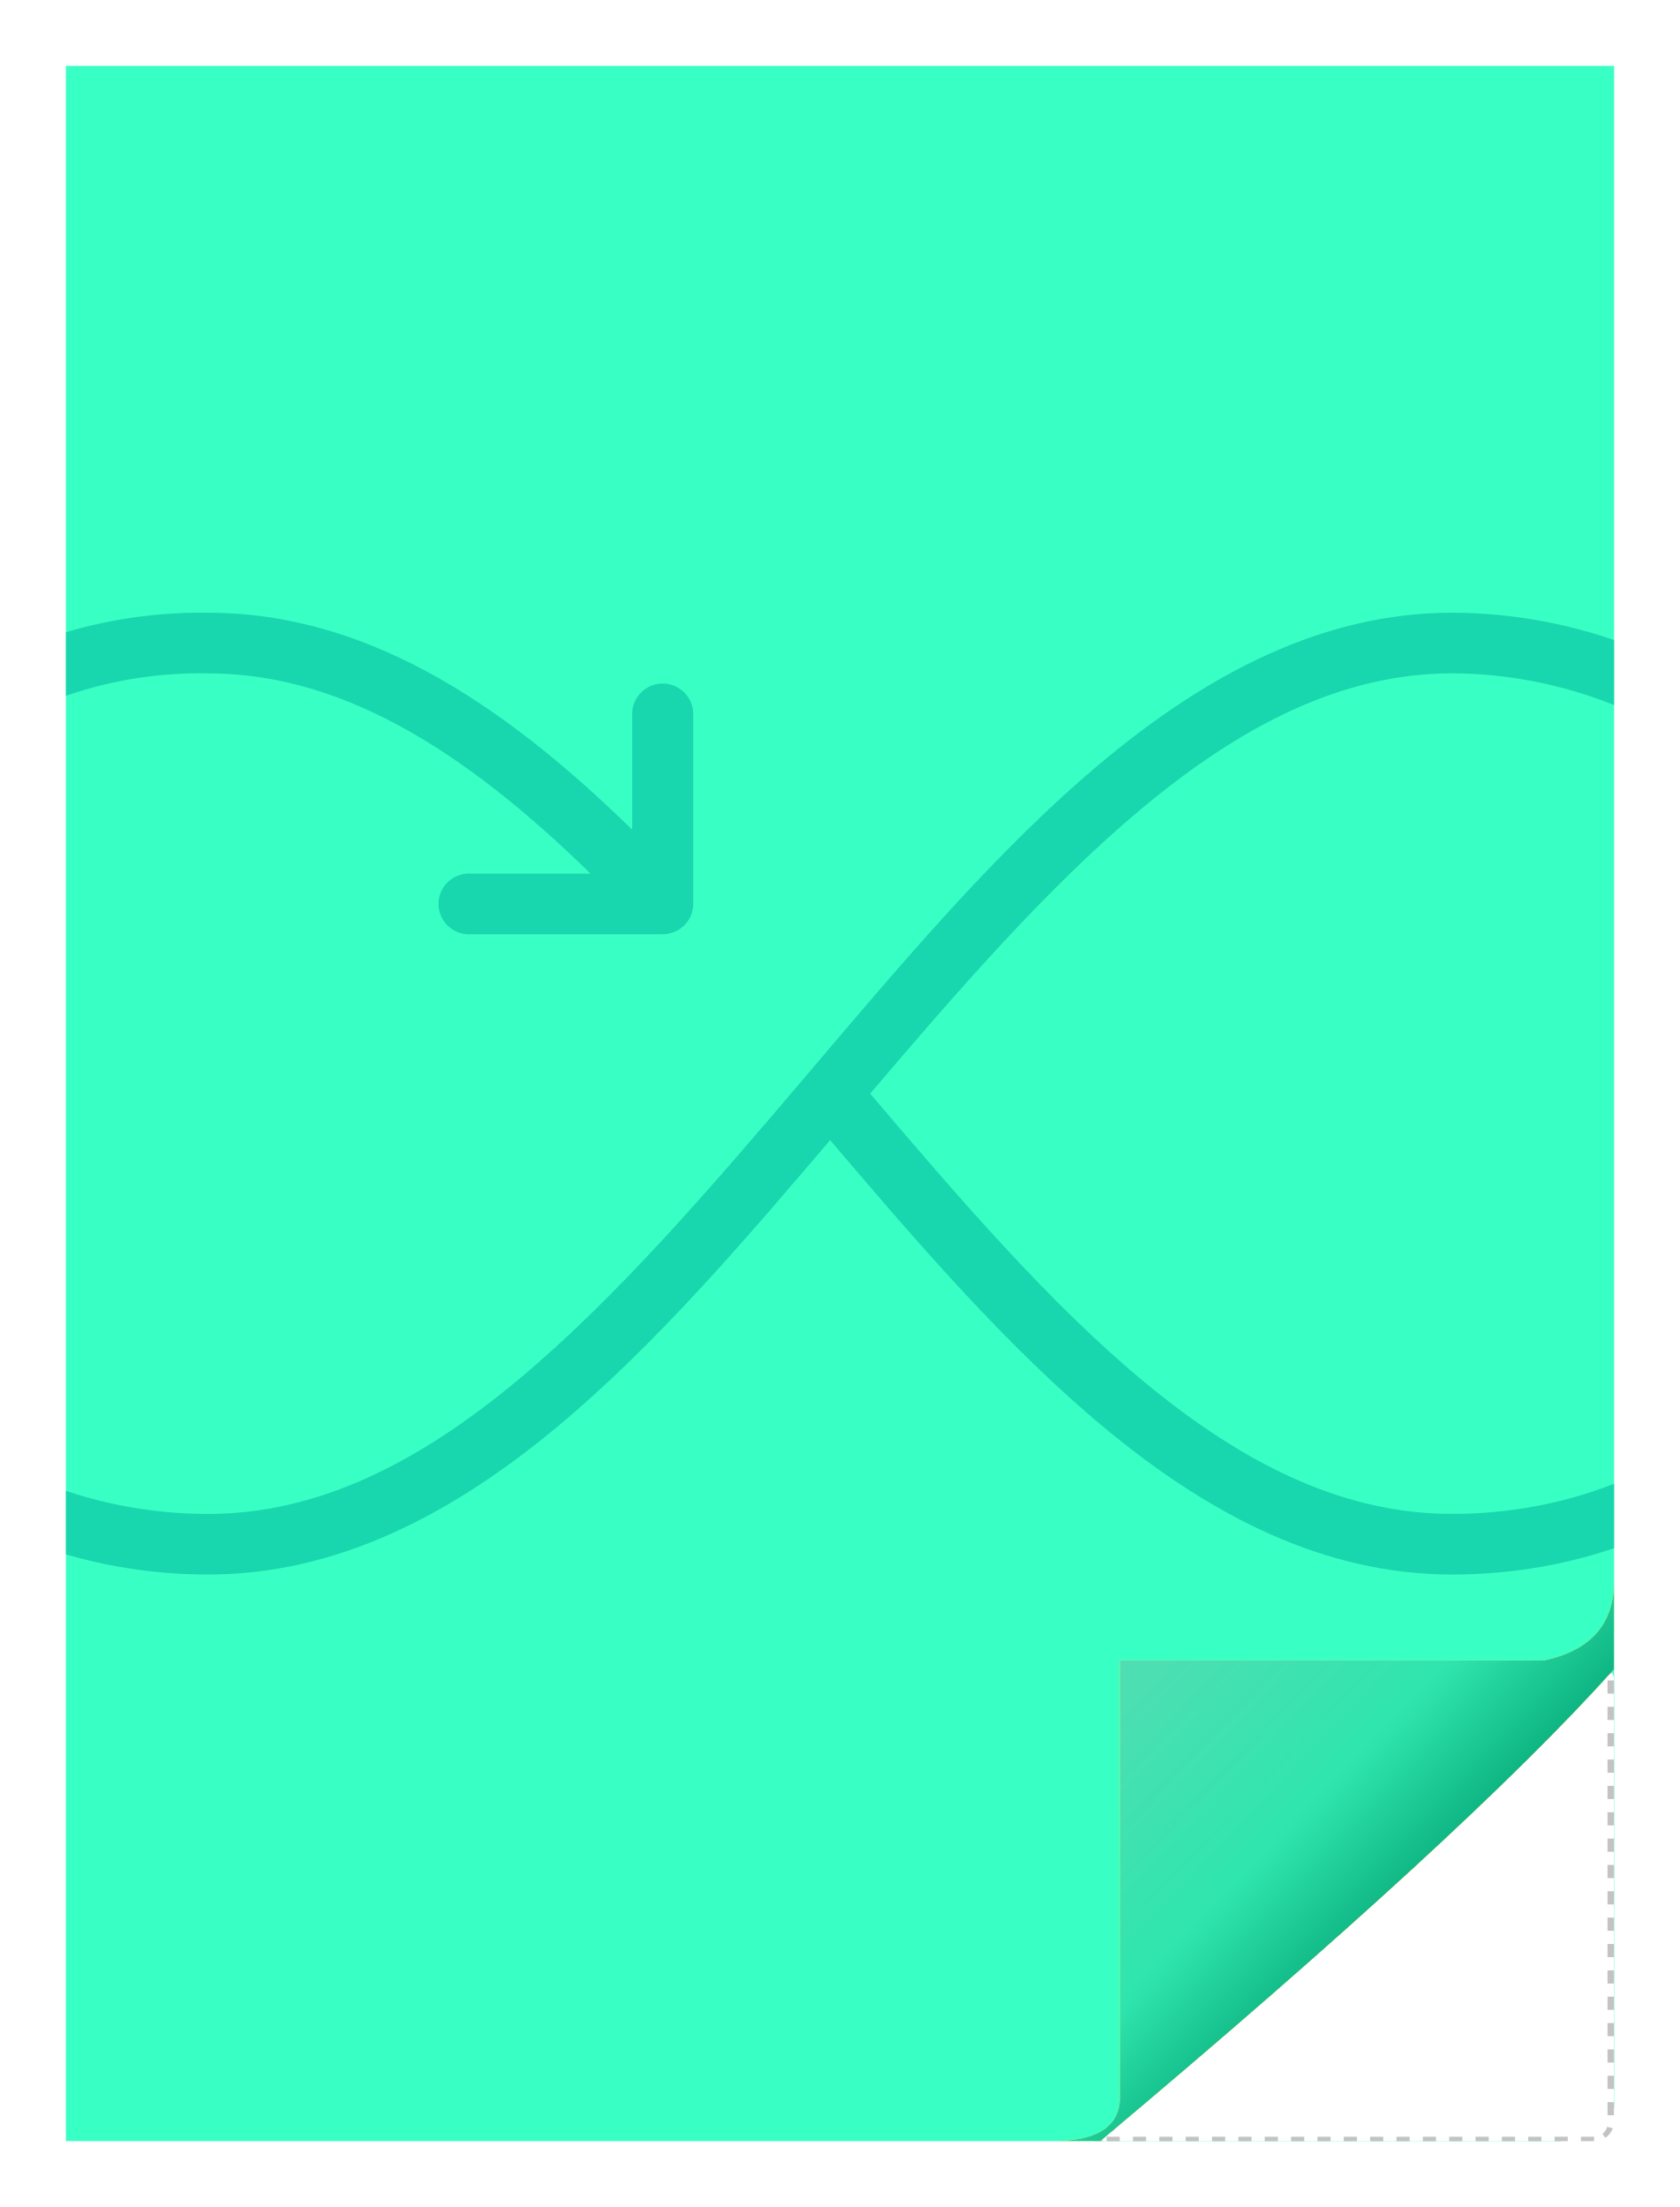
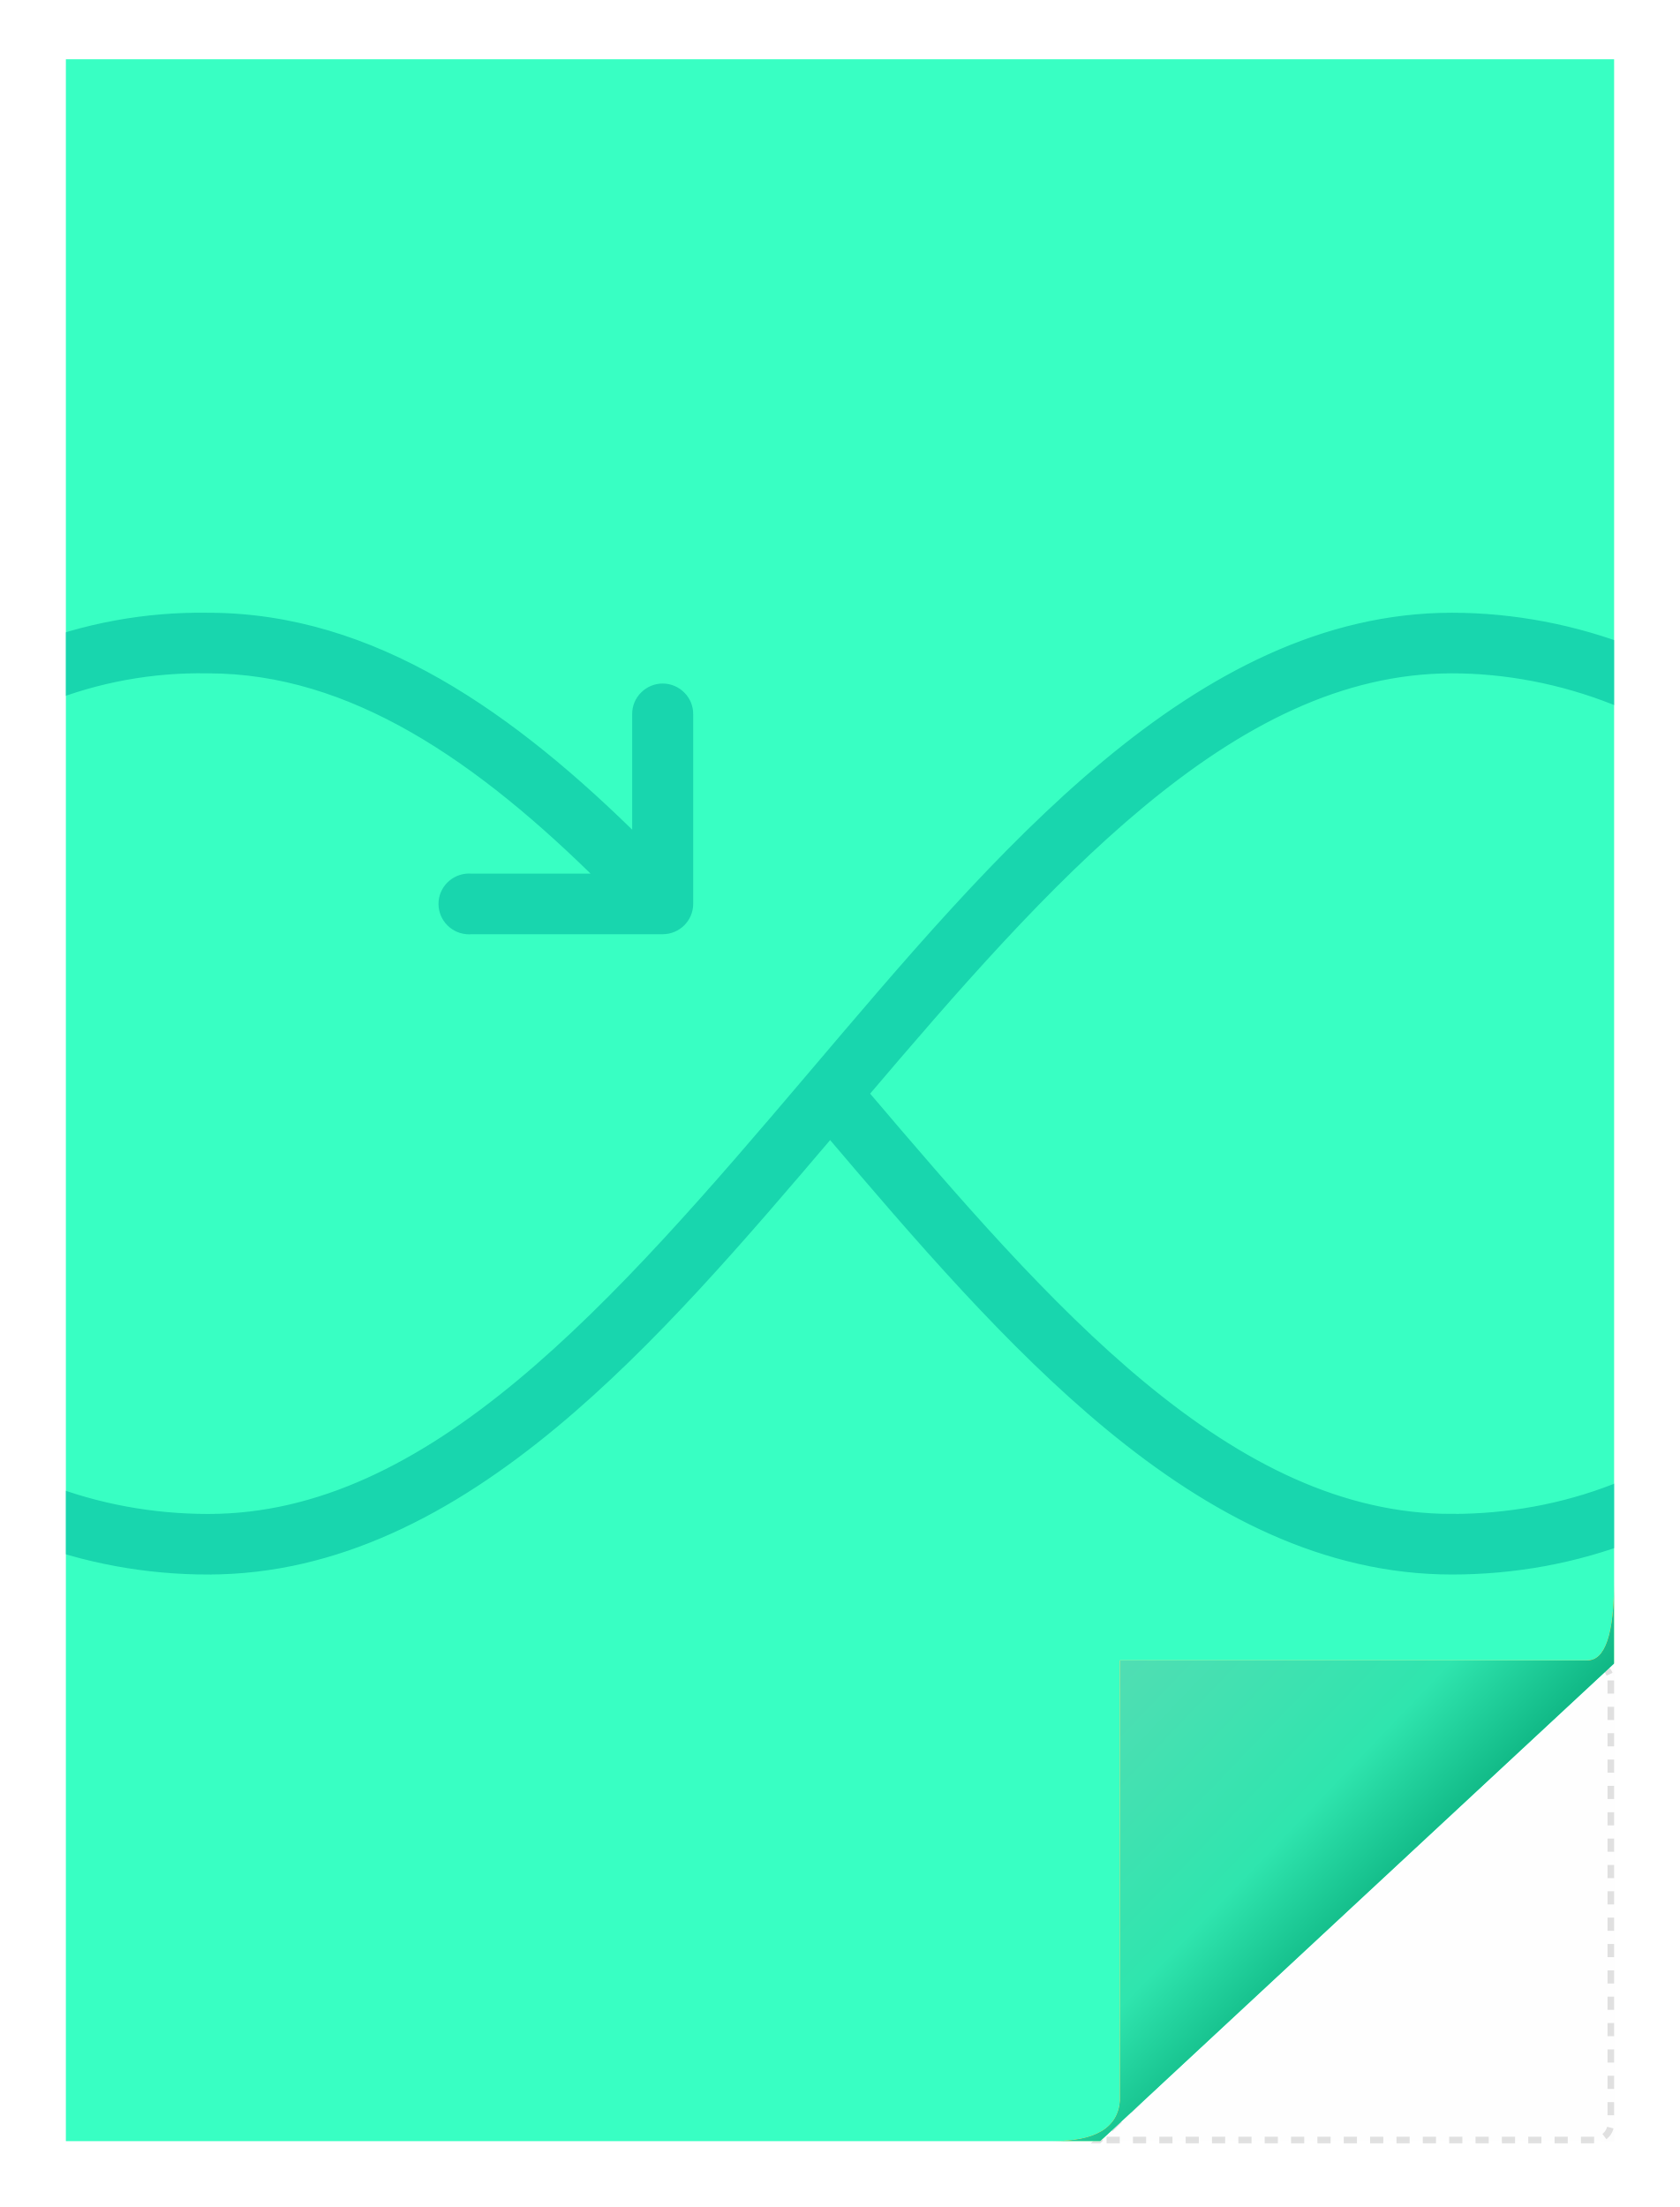
<svg xmlns="http://www.w3.org/2000/svg" xmlns:xlink="http://www.w3.org/1999/xlink" width="255" height="335" viewBox="0 0 255 335">
  <defs>
-     <path id="continuous-group-b" d="M0,0 L235,0 L235,313 C235,314.657 233.657,316 232,316 L162,316 L0,316 L0,0 Z" />
-     <path id="continuous-group-a" d="M235,246.077 L235,313.333 C235,314.99 233.657,316.333 232,316.333 L155.575,316.333 L229.907,243.928 C231.094,242.772 232.993,242.797 234.149,243.984 C234.695,244.544 235,245.295 235,246.077 Z" />
-     <mask id="continuous-group-d" width="79.425" height="73.255" x="0" y="0" fill="#fff">
+     <path id="continuous-group-a" d="M245,255.077 L245,322.333 C245,323.99 243.657,325.333 242,325.333 L165.575,325.333 L239.907,252.928 C241.094,251.772 242.993,251.797 244.149,252.984 C244.695,253.544 245,254.295 245,255.077 Z" />
+     <mask id="continuous-group-b" width="79.425" height="73.255" x="0" y="0" fill="#fff">
      <use xlink:href="#continuous-group-a" />
    </mask>
+     <polygon id="continuous-group-c" points="0 0 235 0 235 243.5 157 316 0 316" />
    <linearGradient id="continuous-group-f" x1=".656%" x2="60.906%" y1=".628%" y2="58.324%">
      <stop offset="0%" stop-color="#5EDBB5" />
      <stop offset="72.205%" stop-color="#2FE5AE" />
      <stop offset="100%" stop-color="#0DB381" />
    </linearGradient>
-     <path id="continuous-group-e" d="M159.991,243.032 L224.438,243.032 C231.479,241.51 235,237.499 235,231 C235,231 235,244.342 235,244.342 C220.14,260.947 194.14,284.833 157,316 C152.356,316 149.968,316 149.836,316 C156.305,316 159.689,313.956 159.991,309.867 L159.991,243.032 Z" />
+     <path id="continuous-group-e" d="M159.991,243.032 L230.944,243.032 C233.648,243.032 235,239.022 235,231 C235,231 235,244.342 235,244.342 C220.14,260.947 194.14,284.833 157,316 C152.356,316 149.968,316 149.836,316 C156.305,316 159.689,313.956 159.991,309.867 L159.991,243.032 Z" />
  </defs>
  <g fill="none" fill-rule="evenodd">
-     <path fill="#38FFC3" fill-rule="nonzero" stroke="#FFF" stroke-width="10" d="M5,5 L5,330 L250,330 L250,5 L5,5 Z" />
-     <rect width="12" height="9" x="237" y="320" fill="#FFF" fill-rule="nonzero" />
+     <path fill="#FDFDFD" fill-rule="nonzero" stroke="#FFF" stroke-width="10" d="M5,5 L5,330 L250,330 L250,5 L5,5 Z" />
+     <use fill="#FFF" fill-rule="nonzero" stroke="#C3C3C3" stroke-dasharray="2" stroke-width="2" mask="url(#continuous-group-b)" opacity=".5" xlink:href="#continuous-group-a" />
    <g transform="translate(10 9)">
-       <mask id="continuous-group-c" fill="#fff">
-         <use xlink:href="#continuous-group-b" />
+       <mask id="continuous-group-d" fill="#fff">
+         <use xlink:href="#continuous-group-c" />
      </mask>
-       <g fill="#FFF" fill-rule="nonzero" stroke="#C3C3C3" stroke-dasharray="2" stroke-width="2" mask="url(#continuous-group-c)">
-         <use mask="url(#continuous-group-d)" xlink:href="#continuous-group-a" />
-       </g>
-       <g fill-rule="nonzero" mask="url(#continuous-group-c)">
+       <use fill="#38FFC3" fill-rule="nonzero" xlink:href="#continuous-group-c" />
+       <g fill-rule="nonzero" mask="url(#continuous-group-d)">
        <use fill="#FFF" xlink:href="#continuous-group-e" />
        <use fill="#F5D118" xlink:href="#continuous-group-e" />
        <use fill="url(#continuous-group-f)" xlink:href="#continuous-group-e" />
      </g>
-       <g fill="#04BBA0" fill-rule="nonzero" stroke="#04BBA0" stroke-width="2" mask="url(#continuous-group-c)" opacity=".6">
+       <g fill="#04BBA0" fill-rule="nonzero" stroke="#04BBA0" stroke-width="2" mask="url(#continuous-group-d)" opacity=".6">
        <path d="M72.608,-4.54747351e-13 C54.045,-4.54747351e-13 35.099,6.665 20.875,21.036 C7.006,35.056 0.028,53.645 8.6108686e-05,71.995 C-0.028,90.458 6.949,108.767 20.875,122.842 C35.085,137.199 53.931,144.3 72.608,143.99 L72.721,143.99 C97.439,143.948 118.483,129.043 137.956,109.68 L137.956,129.591 C137.942,130.561 138.325,131.49 139.005,132.164 C139.686,132.854 140.608,133.247 141.586,133.247 C142.565,133.247 143.487,132.853 144.167,132.164 C144.848,131.49 145.231,130.561 145.217,129.591 L145.217,100.793 C145.217,98.81 143.586,97.193 141.586,97.193 L112.543,97.193 C112.316,97.165 112.089,97.165 111.863,97.193 C109.863,97.376 108.388,99.148 108.573,101.131 C108.757,103.114 110.544,104.576 112.543,104.393 L133.078,104.393 C114.075,123.32 94.519,136.791 72.61,136.791 L72.496,136.791 C55.706,137.1 38.915,130.744 26.096,117.78 C13.518,105.068 7.235,88.658 7.264,71.994 C7.292,55.43 13.504,38.71 25.983,26.097 C38.732,13.217 55.806,7.198 72.611,7.198 C89.615,7.198 105.072,15.143 120.148,27.672 C135.223,40.201 149.758,57.145 164.279,74.246 C178.8,91.347 193.308,108.599 209.093,121.72 C224.877,134.841 242.092,143.993 261.392,143.993 C279.657,143.993 299.13,136.991 313.125,122.845 C326.98,108.853 334,90.222 334,71.998 C334,53.521 327.094,35.158 313.125,21.039 C298.873,6.626 279.998,0.003 261.392,0.003 C242.248,0.003 225.23,8.876 209.546,21.827 C194.599,34.173 180.744,50.316 167.002,66.486 C153.374,50.455 139.717,34.467 124.911,22.165 C109.127,9.046 91.911,0.004 72.611,0.004 L72.608,-4.54747351e-13 Z M261.389,7.2 C278.264,7.2 295.225,13.162 308.017,26.098 C320.625,38.838 326.736,55.276 326.736,71.996 C326.736,88.377 320.355,105.195 307.904,117.781 C295.438,130.38 277.783,136.792 261.391,136.792 C244.388,136.792 228.93,128.735 213.855,116.206 C199.489,104.268 185.591,88.265 171.764,71.997 C185.747,55.545 199.673,39.332 214.196,27.338 C229.157,14.978 244.53,7.202 261.391,7.202 L261.389,7.2 Z" transform="matrix(1 0 0 -1 -51 229)" />
      </g>
    </g>
  </g>
</svg>
